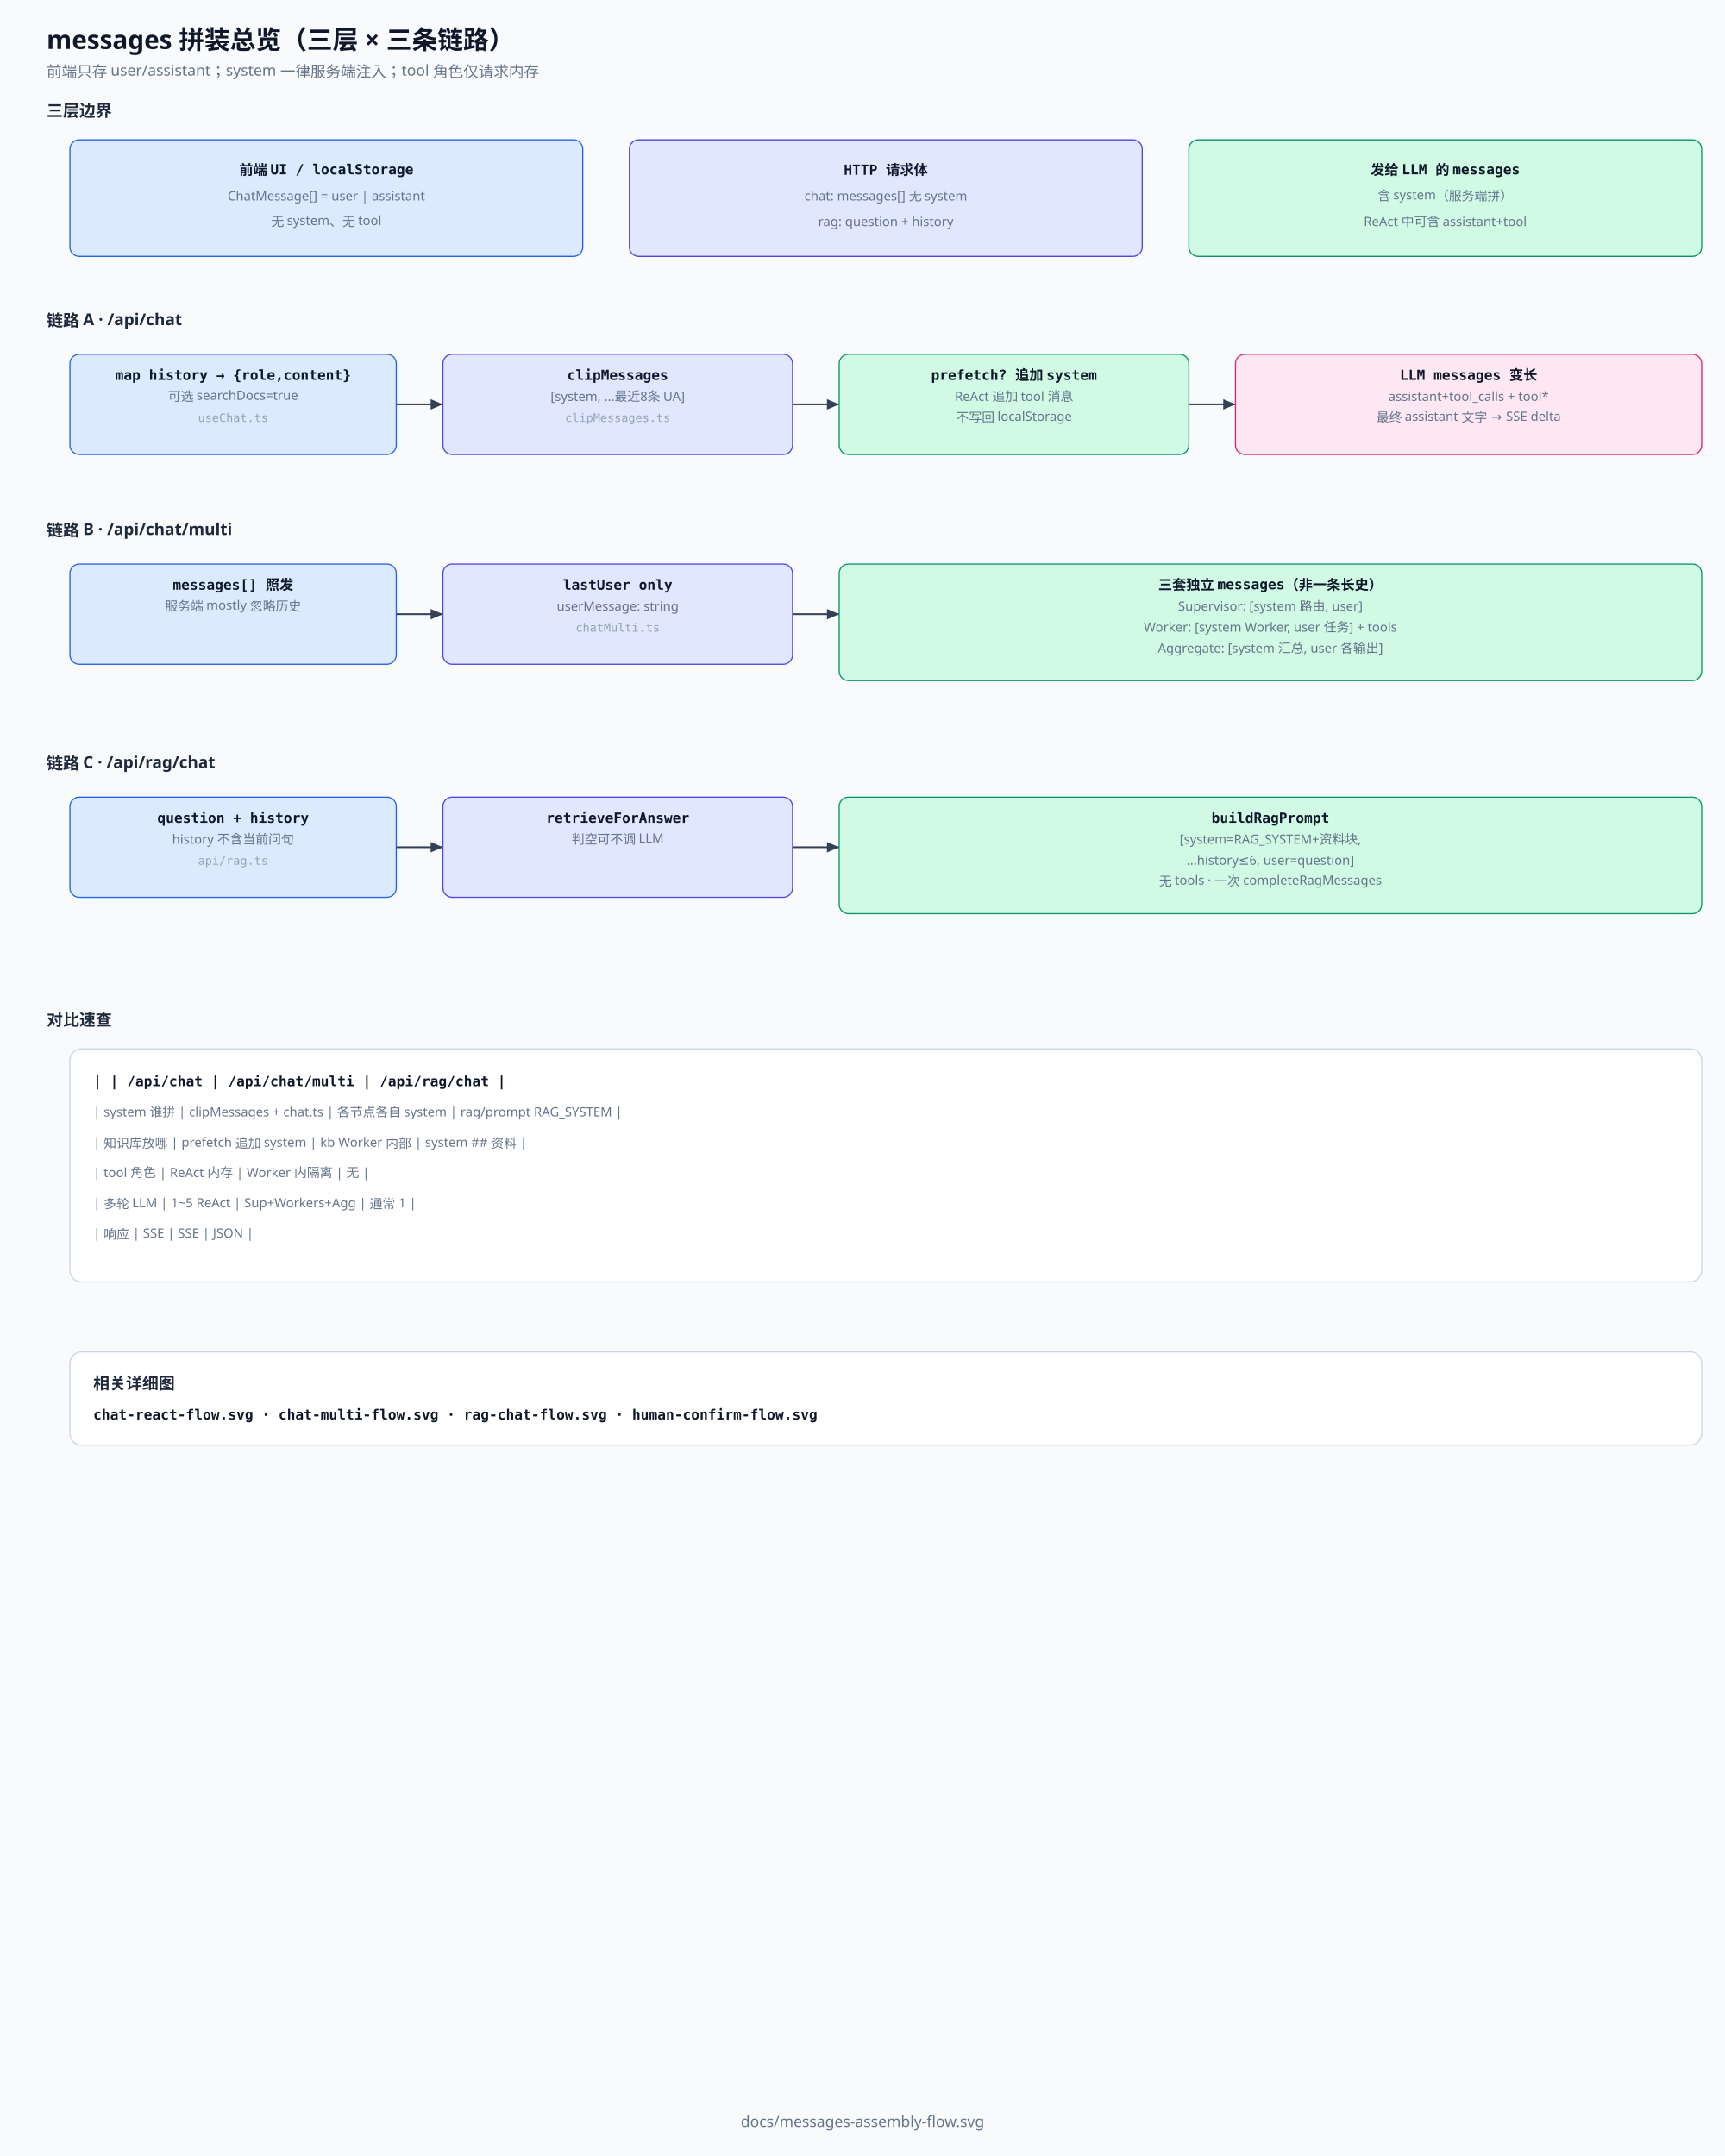
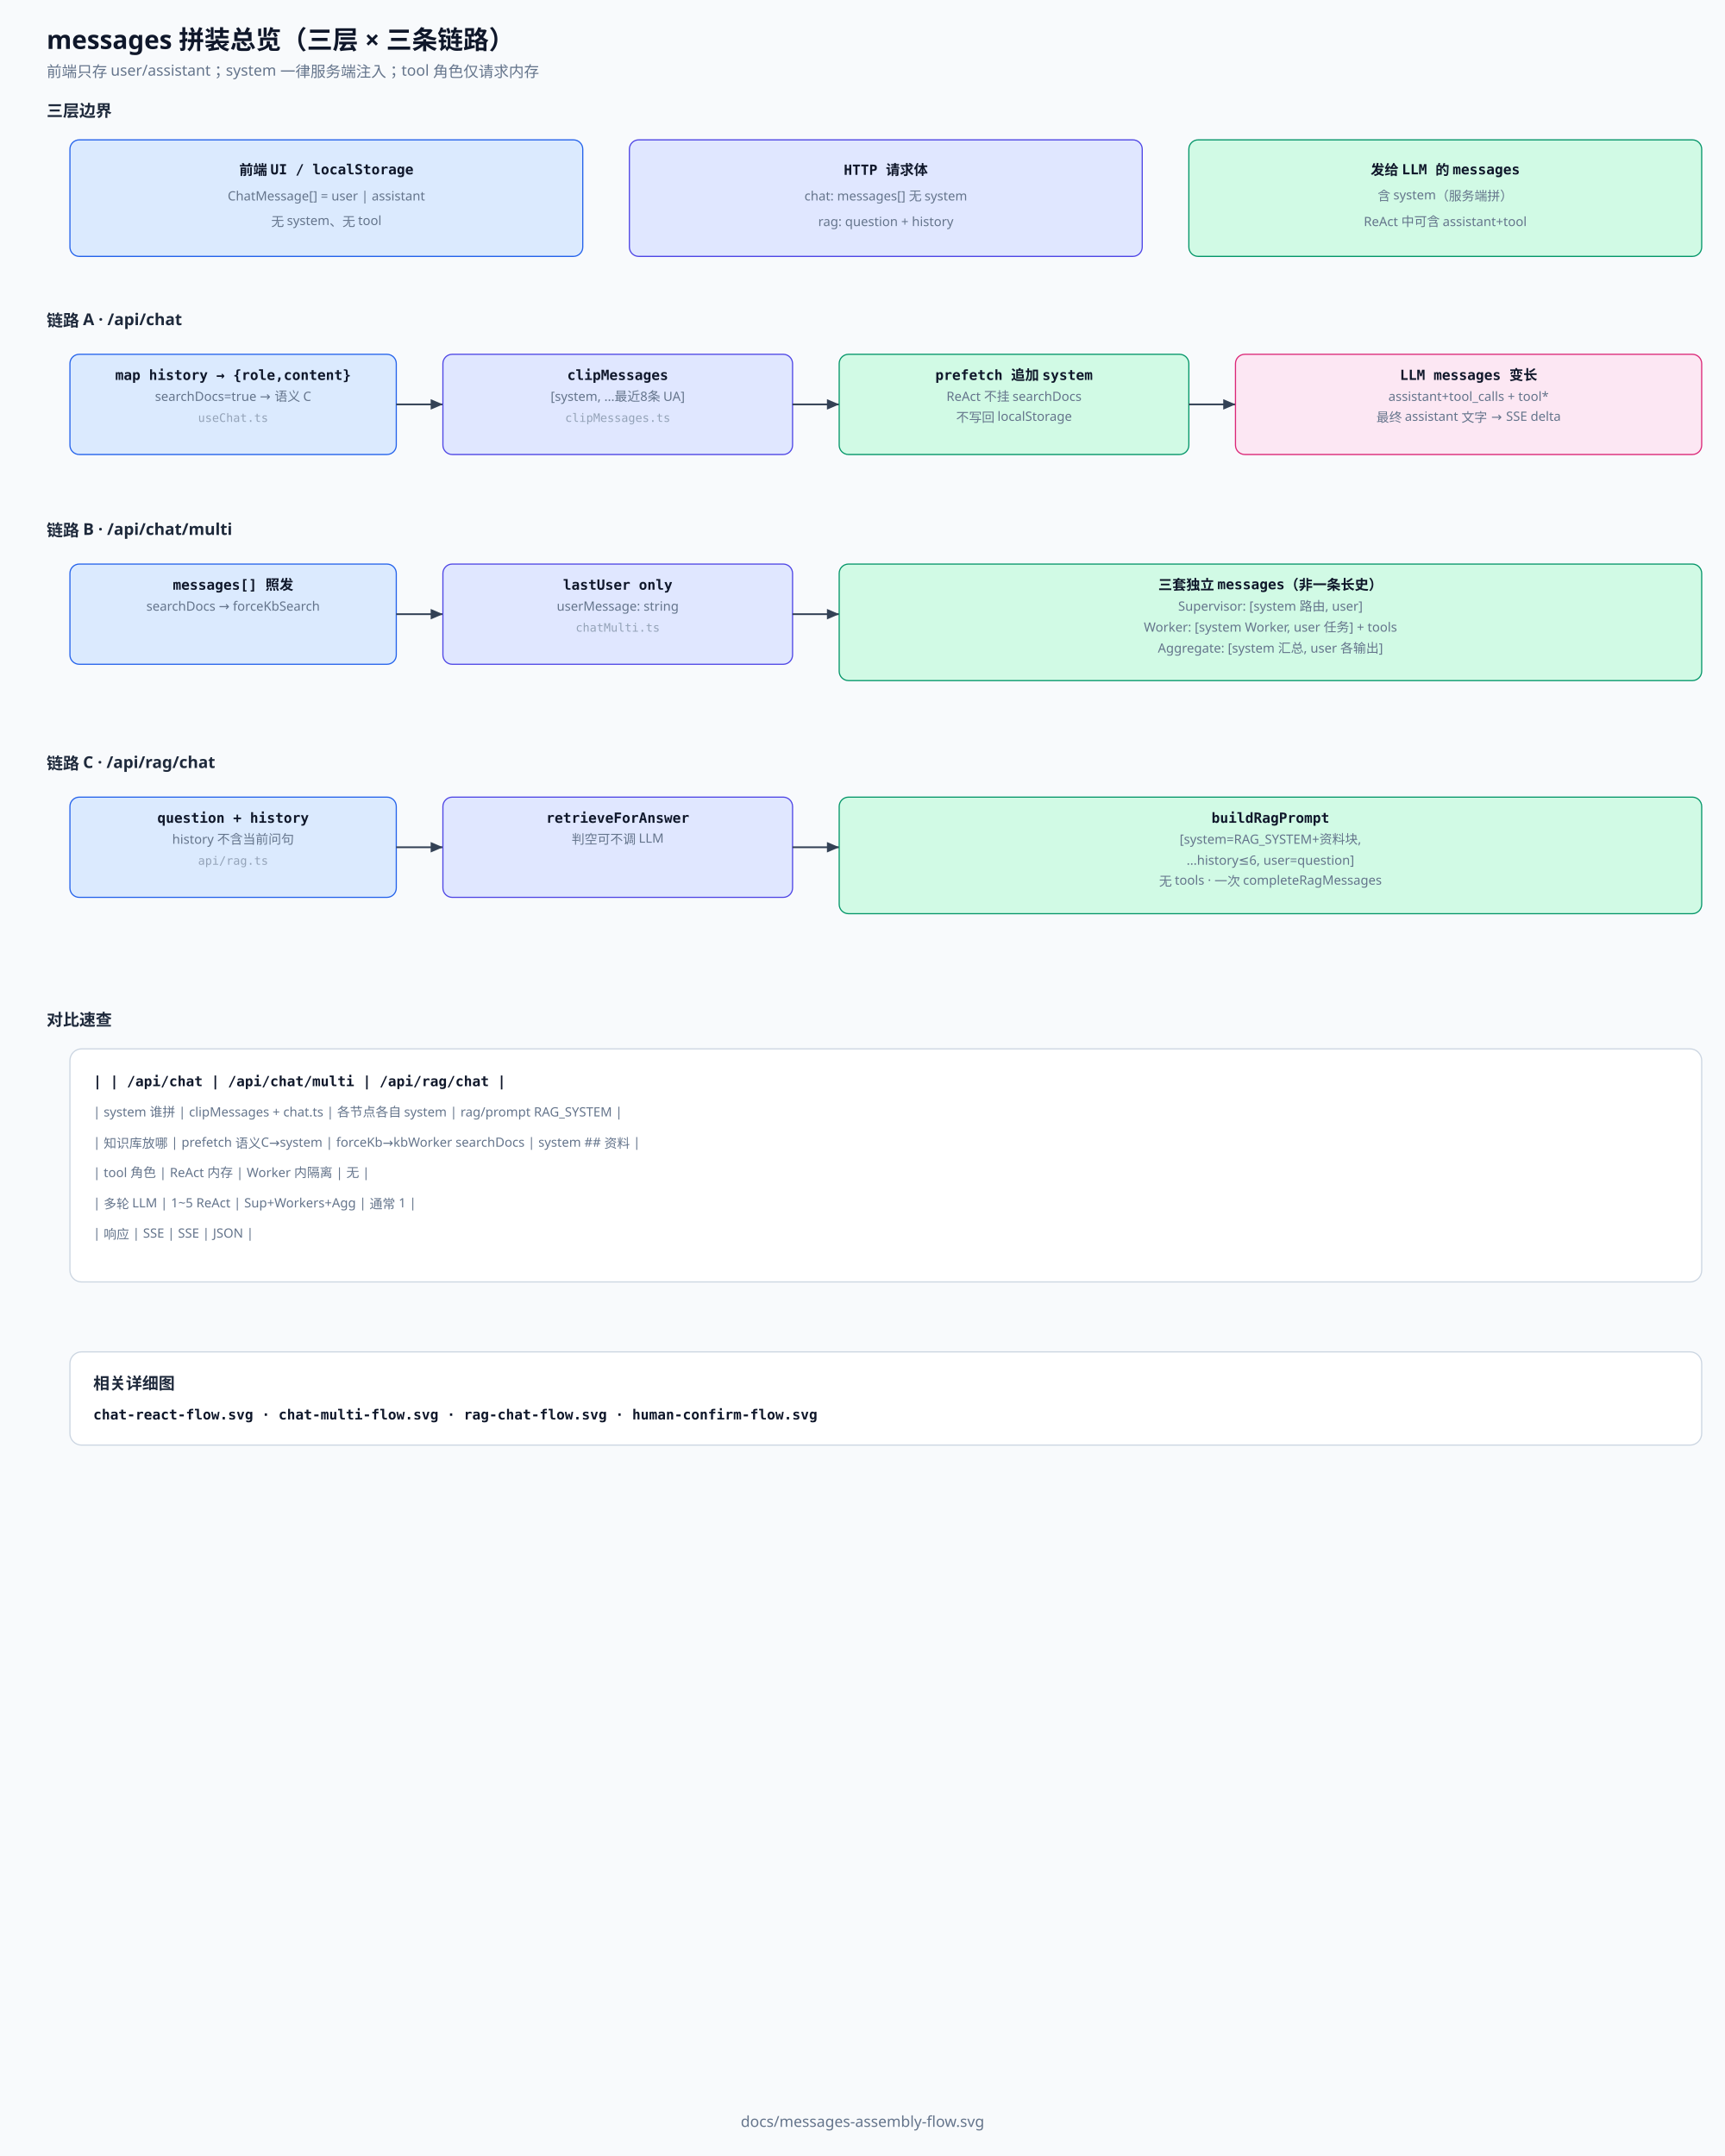
<svg xmlns="http://www.w3.org/2000/svg" viewBox="0 0 1480 1850" width="1480" height="1850" role="img" aria-label="Messages Assembly Flow">
  <defs>
    <marker id="arrow" markerWidth="8" markerHeight="8" refX="7" refY="3" orient="auto">
      <path d="M0,0 L7,3 L0,6 Z" fill="#334155" />
    </marker>
    <marker id="arrowBlue" markerWidth="8" markerHeight="8" refX="7" refY="3" orient="auto">
      <path d="M0,0 L7,3 L0,6 Z" fill="#2563eb" />
    </marker>
    <marker id="arrowGreen" markerWidth="8" markerHeight="8" refX="7" refY="3" orient="auto">
      <path d="M0,0 L7,3 L0,6 Z" fill="#059669" />
    </marker>
    <marker id="arrowAmber" markerWidth="8" markerHeight="8" refX="7" refY="3" orient="auto">
      <path d="M0,0 L7,3 L0,6 Z" fill="#d97706" />
    </marker>
    <marker id="arrowRed" markerWidth="8" markerHeight="8" refX="7" refY="3" orient="auto">
      <path d="M0,0 L7,3 L0,6 Z" fill="#dc2626" />
    </marker>
    <marker id="arrowPurple" markerWidth="8" markerHeight="8" refX="7" refY="3" orient="auto">
      <path d="M0,0 L7,3 L0,6 Z" fill="#7c3aed" />
    </marker>
    <style type="text/css">
      .title { font: 700 22px sans-serif; fill: #0f172a; }
      .subtitle { font: 400 13px sans-serif; fill: #64748b; }
      .lane { font: 700 12px sans-serif; fill: #475569; }
      .phase { font: 700 14px sans-serif; fill: #1e293b; }
      .box { font: 600 12px monospace; fill: #0f172a; }
      .box-sub { font: 400 11px sans-serif; fill: #64748b; }
      .file { font: 400 10px monospace; fill: #94a3b8; }
      .label { font: 500 11px sans-serif; fill: #475569; }
      .label-em { font: 600 11px sans-serif; fill: #2563eb; }
      .note { font: 400 11px sans-serif; fill: #64748b; }
      .legend { font: 500 11px sans-serif; fill: #334155; }
      .warn { font: 600 11px sans-serif; fill: #b45309; }
    </style>
  </defs>
  <rect width="1480" height="1850" fill="#f8fafc" />
  <text x="40" y="42" class="title">messages 拼装总览（三层 × 三条链路）</text>
  <text x="40" y="66" class="subtitle">前端只存 user/assistant；system 一律服务端注入；tool 角色仅请求内存</text>
  <g transform="translate(40, 100)">
    <text x="0" y="0" class="phase">三层边界</text>
    <rect x="20" y="20" width="440" height="100" rx="8" fill="#dbeafe" stroke="#2563eb" />
    <text x="240" y="50" text-anchor="middle" class="box">前端 UI / localStorage</text>
    <text x="240" y="72" text-anchor="middle" class="box-sub">ChatMessage[] = user | assistant</text>
    <text x="240" y="94" text-anchor="middle" class="box-sub">无 system、无 tool</text>
    <rect x="500" y="20" width="440" height="100" rx="8" fill="#e0e7ff" stroke="#4f46e5" />
    <text x="720" y="50" text-anchor="middle" class="box">HTTP 请求体</text>
    <text x="720" y="72" text-anchor="middle" class="box-sub">chat: messages[] 无 system</text>
    <text x="720" y="94" text-anchor="middle" class="box-sub">rag: question + history</text>
    <rect x="980" y="20" width="440" height="100" rx="8" fill="#d1fae5" stroke="#059669" />
    <text x="1200" y="50" text-anchor="middle" class="box">发给 LLM 的 messages</text>
    <text x="1200" y="72" text-anchor="middle" class="box-sub">含 system（服务端拼）</text>
    <text x="1200" y="94" text-anchor="middle" class="box-sub">ReAct 中可含 assistant+tool</text>
  </g>
  <g transform="translate(40, 280)">
    <text x="0" y="0" class="phase">链路 A · /api/chat</text>
    <rect x="20" y="24" width="280" height="86" rx="8" fill="#dbeafe" stroke="#2563eb" />
    <text x="160.0" y="46" text-anchor="middle" class="box">map history → {role,content}</text>
-     <text x="160.0" y="64" text-anchor="middle" class="box-sub">可选 searchDocs=true</text>
+     <text x="160.0" y="64" text-anchor="middle" class="box-sub">searchDocs=true → 语义 C</text>
    <text x="160.0" y="82" text-anchor="middle" class="file">useChat.ts</text>
    <line x1="300" y1="67" x2="340" y2="67" stroke="#334155" stroke-width="1.5" marker-end="url(#arrow)" />
    <rect x="340" y="24" width="300" height="86" rx="8" fill="#e0e7ff" stroke="#4f46e5" />
    <text x="490.0" y="46" text-anchor="middle" class="box">clipMessages</text>
    <text x="490.0" y="64" text-anchor="middle" class="box-sub">[system, ...最近8条 UA]</text>
    <text x="490.0" y="82" text-anchor="middle" class="file">clipMessages.ts</text>
    <line x1="640" y1="67" x2="680" y2="67" stroke="#334155" stroke-width="1.5" marker-end="url(#arrow)" />
    <rect x="680" y="24" width="300" height="86" rx="8" fill="#d1fae5" stroke="#059669" />
-     <text x="830.0" y="46" text-anchor="middle" class="box">prefetch? 追加 system</text>
-     <text x="830.0" y="64" text-anchor="middle" class="box-sub">ReAct 追加 tool 消息</text>
+     <text x="830.0" y="46" text-anchor="middle" class="box">prefetch 追加 system</text>
+     <text x="830.0" y="64" text-anchor="middle" class="box-sub">ReAct 不挂 searchDocs</text>
    <text x="830.0" y="82" text-anchor="middle" class="box-sub">不写回 localStorage</text>
    <line x1="980" y1="67" x2="1020" y2="67" stroke="#334155" stroke-width="1.5" marker-end="url(#arrow)" />
    <rect x="1020" y="24" width="400" height="86" rx="8" fill="#fce7f3" stroke="#db2777" />
    <text x="1220.0" y="46" text-anchor="middle" class="box">LLM messages 变长</text>
    <text x="1220.0" y="64" text-anchor="middle" class="box-sub">assistant+tool_calls + tool*</text>
    <text x="1220.0" y="82" text-anchor="middle" class="box-sub">最终 assistant 文字 → SSE delta</text>
  </g>
  <g transform="translate(40, 460)">
    <text x="0" y="0" class="phase">链路 B · /api/chat/multi</text>
    <rect x="20" y="24" width="280" height="86" rx="8" fill="#dbeafe" stroke="#2563eb" />
    <text x="160.0" y="46" text-anchor="middle" class="box">messages[] 照发</text>
-     <text x="160.0" y="64" text-anchor="middle" class="box-sub">服务端 mostly 忽略历史</text>
+     <text x="160.0" y="64" text-anchor="middle" class="box-sub">searchDocs → forceKbSearch</text>
    <line x1="300" y1="67" x2="340" y2="67" stroke="#334155" stroke-width="1.5" marker-end="url(#arrow)" />
    <rect x="340" y="24" width="300" height="86" rx="8" fill="#e0e7ff" stroke="#4f46e5" />
    <text x="490.0" y="46" text-anchor="middle" class="box">lastUser only</text>
    <text x="490.0" y="64" text-anchor="middle" class="box-sub">userMessage: string</text>
    <text x="490.0" y="82" text-anchor="middle" class="file">chatMulti.ts</text>
    <line x1="640" y1="67" x2="680" y2="67" stroke="#334155" stroke-width="1.5" marker-end="url(#arrow)" />
    <rect x="680" y="24" width="740" height="100" rx="8" fill="#d1fae5" stroke="#059669" />
    <text x="1050.0" y="46" text-anchor="middle" class="box">三套独立 messages（非一条长史）</text>
    <text x="1050.0" y="64" text-anchor="middle" class="box-sub">Supervisor: [system 路由, user]</text>
    <text x="1050.0" y="82" text-anchor="middle" class="box-sub">Worker: [system Worker, user 任务] + tools</text>
    <text x="1050.0" y="100" text-anchor="middle" class="box-sub">Aggregate: [system 汇总, user 各输出]</text>
  </g>
  <g transform="translate(40, 660)">
    <text x="0" y="0" class="phase">链路 C · /api/rag/chat</text>
    <rect x="20" y="24" width="280" height="86" rx="8" fill="#dbeafe" stroke="#2563eb" />
    <text x="160.0" y="46" text-anchor="middle" class="box">question + history</text>
    <text x="160.0" y="64" text-anchor="middle" class="box-sub">history 不含当前问句</text>
    <text x="160.0" y="82" text-anchor="middle" class="file">api/rag.ts</text>
    <line x1="300" y1="67" x2="340" y2="67" stroke="#334155" stroke-width="1.5" marker-end="url(#arrow)" />
    <rect x="340" y="24" width="300" height="86" rx="8" fill="#e0e7ff" stroke="#4f46e5" />
    <text x="490.0" y="46" text-anchor="middle" class="box">retrieveForAnswer</text>
    <text x="490.0" y="64" text-anchor="middle" class="box-sub">判空可不调 LLM</text>
    <line x1="640" y1="67" x2="680" y2="67" stroke="#334155" stroke-width="1.5" marker-end="url(#arrow)" />
    <rect x="680" y="24" width="740" height="100" rx="8" fill="#d1fae5" stroke="#059669" />
    <text x="1050.0" y="46" text-anchor="middle" class="box">buildRagPrompt</text>
    <text x="1050.0" y="64" text-anchor="middle" class="box-sub">[system=RAG_SYSTEM+资料块,</text>
    <text x="1050.0" y="82" text-anchor="middle" class="box-sub"> ...history≤6, user=question]</text>
    <text x="1050.0" y="100" text-anchor="middle" class="box-sub">无 tools · 一次 completeRagMessages</text>
  </g>
  <g transform="translate(40, 880)">
    <text x="0" y="0" class="phase">对比速查</text>
    <rect x="20" y="20" width="1400" height="200" rx="10" fill="#fff" stroke="#cbd5e1" />
    <text x="40" y="52" class="box">|                | /api/chat              | /api/chat/multi           | /api/rag/chat            |</text>
    <text x="40" y="78" class="box-sub">| system 谁拼    | clipMessages + chat.ts | 各节点各自 system         | rag/prompt RAG_SYSTEM    |</text>
-     <text x="40" y="104" class="box-sub">| 知识库放哪     | prefetch 追加 system   | kb Worker 内部            | system ## 资料           |</text>
+     <text x="40" y="104" class="box-sub">| 知识库放哪     | prefetch 语义C→system  | forceKb→kbWorker searchDocs | system ## 资料           |</text>
    <text x="40" y="130" class="box-sub">| tool 角色      | ReAct 内存             | Worker 内隔离             | 无                       |</text>
    <text x="40" y="156" class="box-sub">| 多轮 LLM       | 1~5 ReAct              | Sup+Workers+Agg           | 通常 1                   |</text>
    <text x="40" y="182" class="box-sub">| 响应           | SSE                    | SSE                       | JSON                     |</text>
  </g>
  <g transform="translate(40, 1160)">
    <rect x="20" y="0" width="1400" height="80" rx="10" fill="#fff" stroke="#cbd5e1" />
    <text x="40" y="32" class="phase">相关详细图</text>
    <text x="40" y="58" class="box">chat-react-flow.svg · chat-multi-flow.svg · rag-chat-flow.svg · human-confirm-flow.svg</text>
  </g>
  <text x="740" y="1825" text-anchor="middle" class="subtitle">docs/messages-assembly-flow.svg</text>
</svg>
